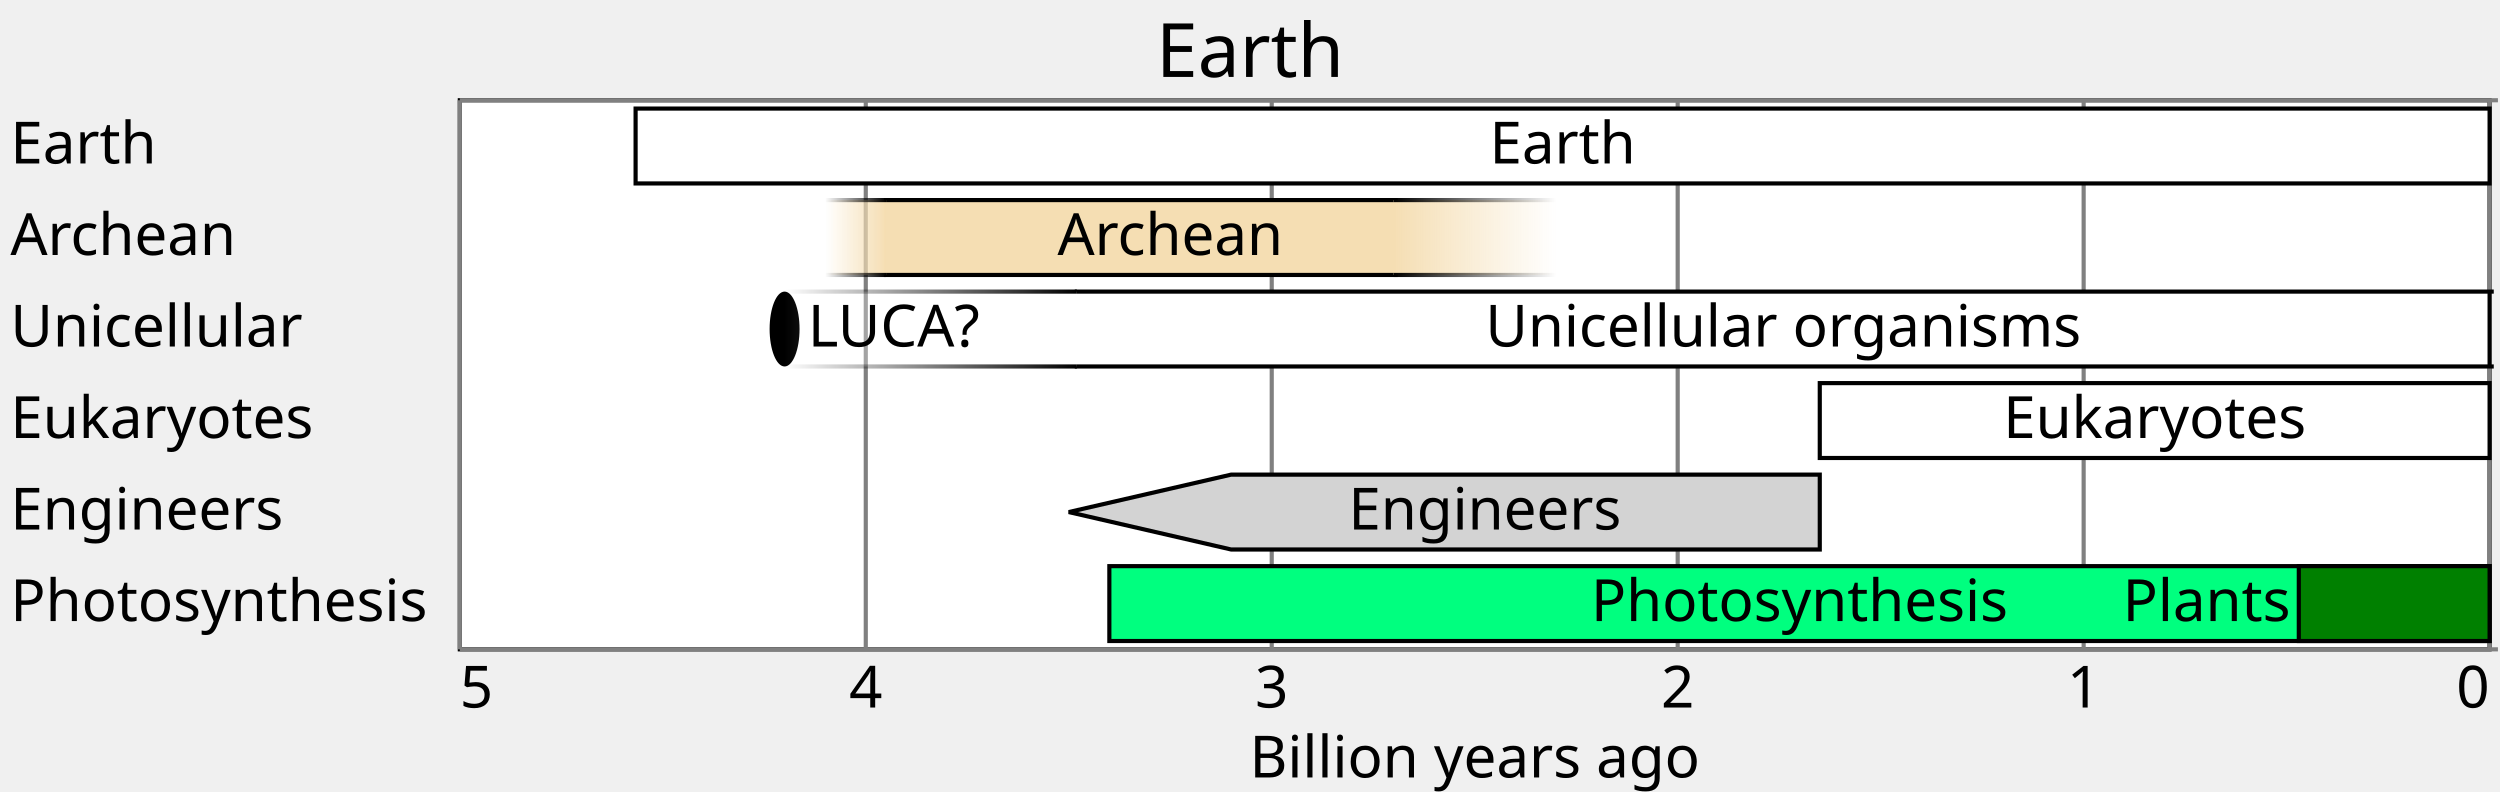
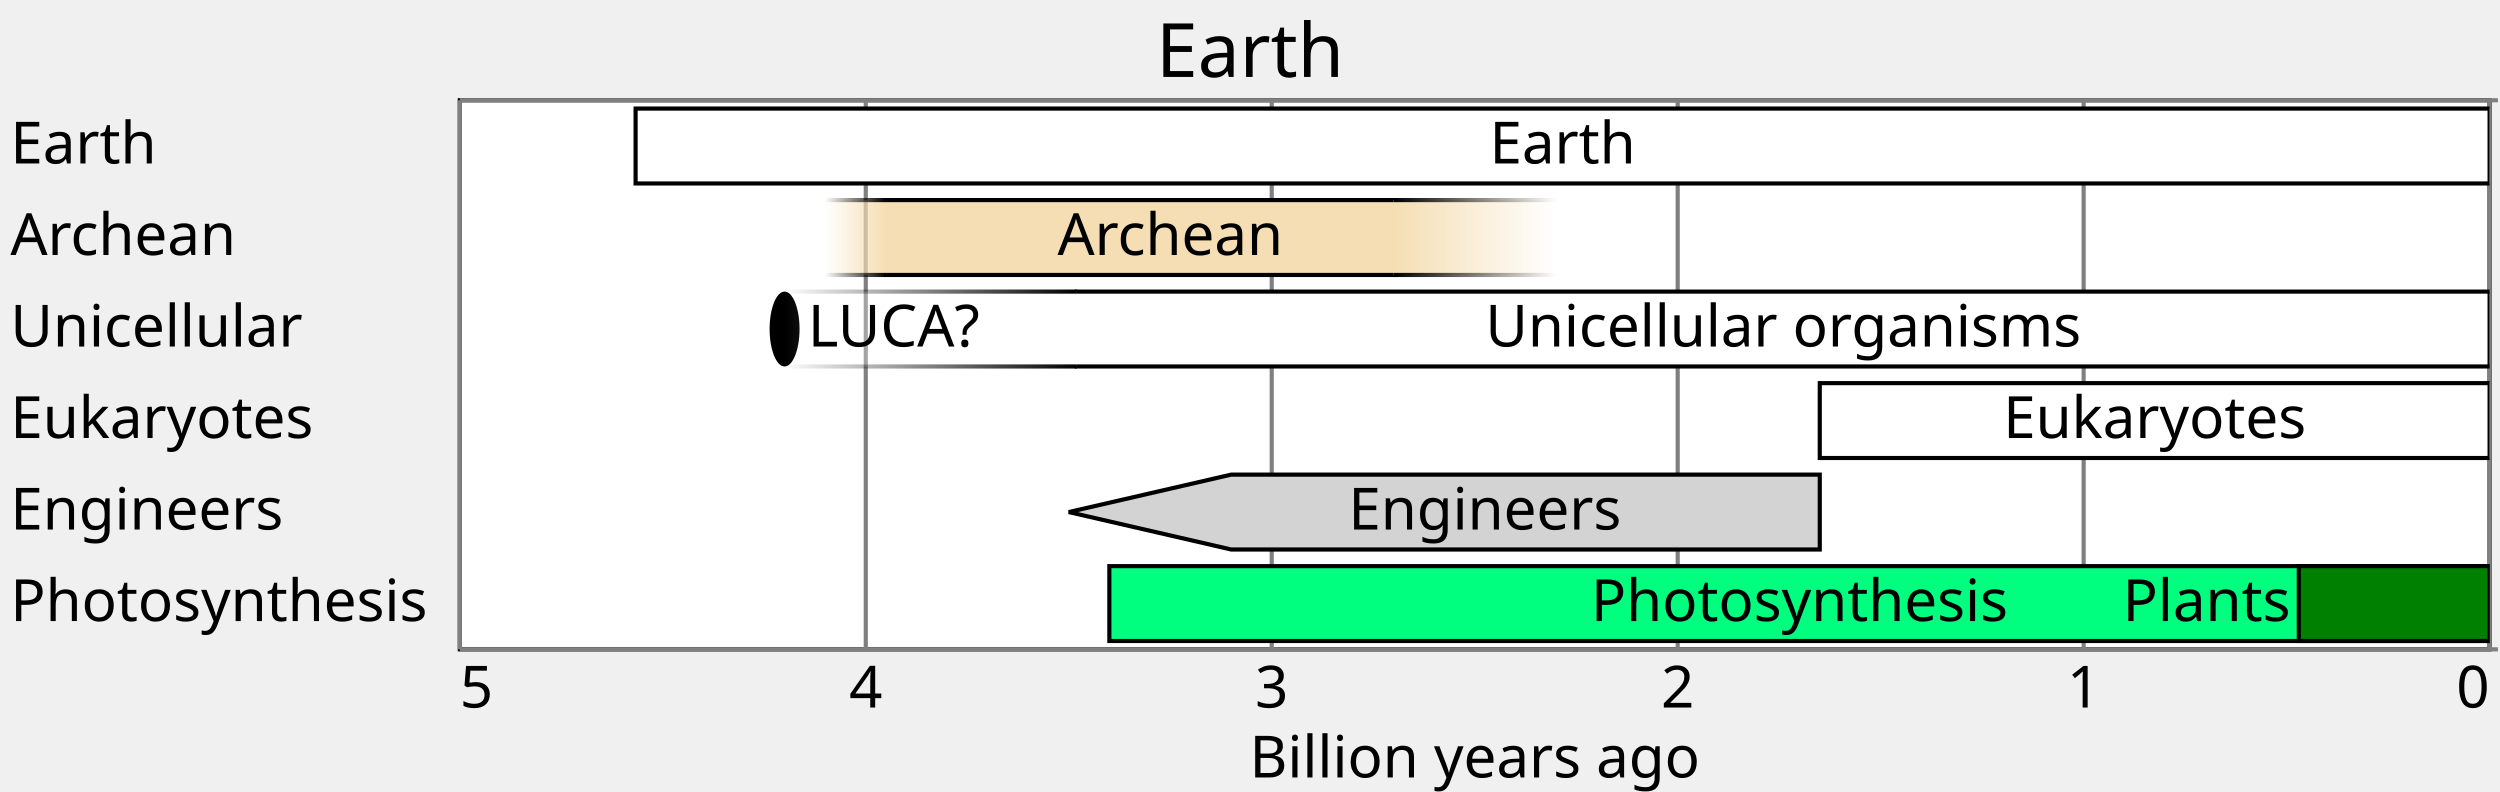
<svg xmlns="http://www.w3.org/2000/svg" width="601" height="190.2" viewBox="0 0 601 190.2" transform="translate(0.5, 0.5)">
  <g stroke="black" fill="white" font-family="sans-serif" font-size="14">
    <text x="300" y="18" stroke="none" fill="black" font-size="18" text-anchor="middle">Earth</text>
    <rect x="110.04" y="23.6" width="487.96" height="132" stroke="black" stroke-width="1" />
    <g>
      <path d="M 110.04 23.6 V 155.6 M 207.632 23.6 V 155.6 M 305.224 23.6 V 155.6 M 402.816 23.6 V 155.6 M 500.408 23.6 V 155.6 M 598 23.6 V 155.6 M 110.04 23.6 H 600 M 110.04 155.6 H 600" stroke="gray" />
-       <g text-anchor="middle" stroke="none" fill="black">
+       <g text-anchor="middle" stroke="none" fill="black" font-size="14">
        <text x="110.04" y="169.6" text-anchor="start">5</text>
        <text x="207.632" y="169.6">4</text>
        <text x="305.224" y="169.6">3</text>
        <text x="402.816" y="169.6">2</text>
        <text x="500.408" y="169.6">1</text>
        <text x="598" y="169.6" text-anchor="end">0</text>
        <text x="354.02" y="186.4">Billion years ago</text>
      </g>
    </g>
-     <g>
+     <defs>
+       <clipPath id="id4">
+         <rect x="110.04" y="23.6" width="487.96" height="132" />
+       </clipPath>
+     </defs>
+     <g clip-path="url(#id4)">
      <g>
        <rect x="152.297" y="25.6" width="445.703" height="18" fill="white" />
      </g>
      <g>
        <rect x="212.012" y="47.6" width="122.99" height="18" stroke="none" fill="wheat" />
        <path d="M 212.012 47.6 H 335.502 m 0 18 H 212.012" stroke="black" />
        <defs>
-           <linearGradient id="id3">
+           <linearGradient id="id5">
            <stop offset="0" stop-color="wheat" stop-opacity="0" />
            <stop offset="1" stop-color="wheat" stop-opacity="1" />
          </linearGradient>
-           <linearGradient id="id4">
+           <linearGradient id="id6">
            <stop offset="0" stop-color="black" stop-opacity="0" />
            <stop offset="1" stop-color="black" stop-opacity="1" />
          </linearGradient>
        </defs>
-         <rect x="197.873" y="47.6" width="14.639" height="18" stroke="none" fill="url(#id3)" />
-         <path d="M 197.873 47.6 H 212.512 m 0 18 H 197.873" stroke="url(#id4)" />
+         <rect x="197.873" y="47.6" width="14.639" height="18" stroke="none" fill="url(#id5)" />
+         <path d="M 197.873 47.6 H 212.512 m 0 18 H 197.873" stroke="url(#id6)" />
        <defs>
-           <linearGradient id="id5">
+           <linearGradient id="id7">
            <stop offset="0" stop-color="wheat" stop-opacity="1" />
            <stop offset="1" stop-color="wheat" stop-opacity="0" />
          </linearGradient>
-           <linearGradient id="id6">
+           <linearGradient id="id8">
            <stop offset="0" stop-color="black" stop-opacity="1" />
            <stop offset="1" stop-color="black" stop-opacity="0" />
          </linearGradient>
        </defs>
-         <rect x="334.502" y="47.6" width="39.037" height="18" stroke="none" fill="url(#id5)" />
-         <path d="M 334.502 47.6 H 373.538 m 0 18 H 334.502" stroke="url(#id6)" />
+         <rect x="334.502" y="47.6" width="39.037" height="18" stroke="none" fill="url(#id7)" />
+         <path d="M 334.502 47.6 H 373.538 m 0 18 H 334.502" stroke="url(#id8)" />
      </g>
      <ellipse cx="188.114" cy="78.6" rx="3.6" ry="9" fill="black" stroke="none" />
      <g>
        <rect x="257.88" y="69.6" width="340.62" height="18" stroke="none" fill="white" />
        <path d="M 257.88 69.6 H 599 m 0 18 H 257.88" stroke="black" />
        <defs>
-           <linearGradient id="id7">
+           <linearGradient id="id9">
            <stop offset="0" stop-color="white" stop-opacity="0" />
            <stop offset="1" stop-color="white" stop-opacity="1" />
          </linearGradient>
-           <linearGradient id="id8">
+           <linearGradient id="id10">
            <stop offset="0" stop-color="black" stop-opacity="0" />
            <stop offset="1" stop-color="black" stop-opacity="1" />
          </linearGradient>
        </defs>
-         <rect x="188.114" y="69.6" width="70.266" height="18" stroke="none" fill="url(#id7)" />
-         <path d="M 188.114 69.6 H 258.38 m 0 18 H 188.114" stroke="url(#id8)" />
+         <rect x="188.114" y="69.6" width="70.266" height="18" stroke="none" fill="url(#id9)" />
+         <path d="M 188.114 69.6 H 258.38 m 0 18 H 188.114" stroke="url(#id10)" />
        <line x1="598" y1="69.6" x2="598" y2="87.6" stroke="black" />
      </g>
      <g>
        <rect x="436.973" y="91.6" width="161.027" height="18" fill="white" />
      </g>
      <g>
        <path d="M 295.465 113.6 L 256.428 122.6 295.465 131.6 H 436.973 L 436.973 122.6 436.973 113.6 Z" fill="lightgray" />
      </g>
      <g>
        <rect x="266.187" y="135.6" width="331.813" height="18" fill="springgreen" />
      </g>
      <g>
        <rect x="552.132" y="135.6" width="45.868" height="18" fill="green" />
      </g>
    </g>
-     <g text-anchor="middle" stroke="none" fill="black">
+     <g clip-path="url(#id4)" text-anchor="middle" stroke="none" fill="black">
      <text x="375.149" y="38.8" fill="black" text-anchor="middle">Earth</text>
      <text x="280.826" y="60.8" fill="black" text-anchor="middle">Archean</text>
      <text x="193.714" y="82.8" text-anchor="start">LUCA?</text>
      <text x="428.19" y="82.8" fill="black" text-anchor="middle">Unicellular organisms</text>
      <text x="517.487" y="104.8" fill="black" text-anchor="middle">Eukaryotes</text>
      <text x="356.46" y="126.8" fill="black" text-anchor="middle">Engineers</text>
      <text x="432.094" y="148.8" fill="black" text-anchor="middle">Photosynthesis</text>
      <text x="550.132" y="148.8" fill="black" text-anchor="end">Plants</text>
    </g>
    <g stroke="none" fill="black">
      <text x="2" y="38.8">Earth</text>
      <text x="2" y="60.8">Archean</text>
      <text x="2" y="82.8">Unicellular</text>
      <text x="2" y="104.8">Eukaryotes</text>
      <text x="2" y="126.8">Engineers</text>
      <text x="2" y="148.8">Photosynthesis</text>
    </g>
  </g>
</svg>
